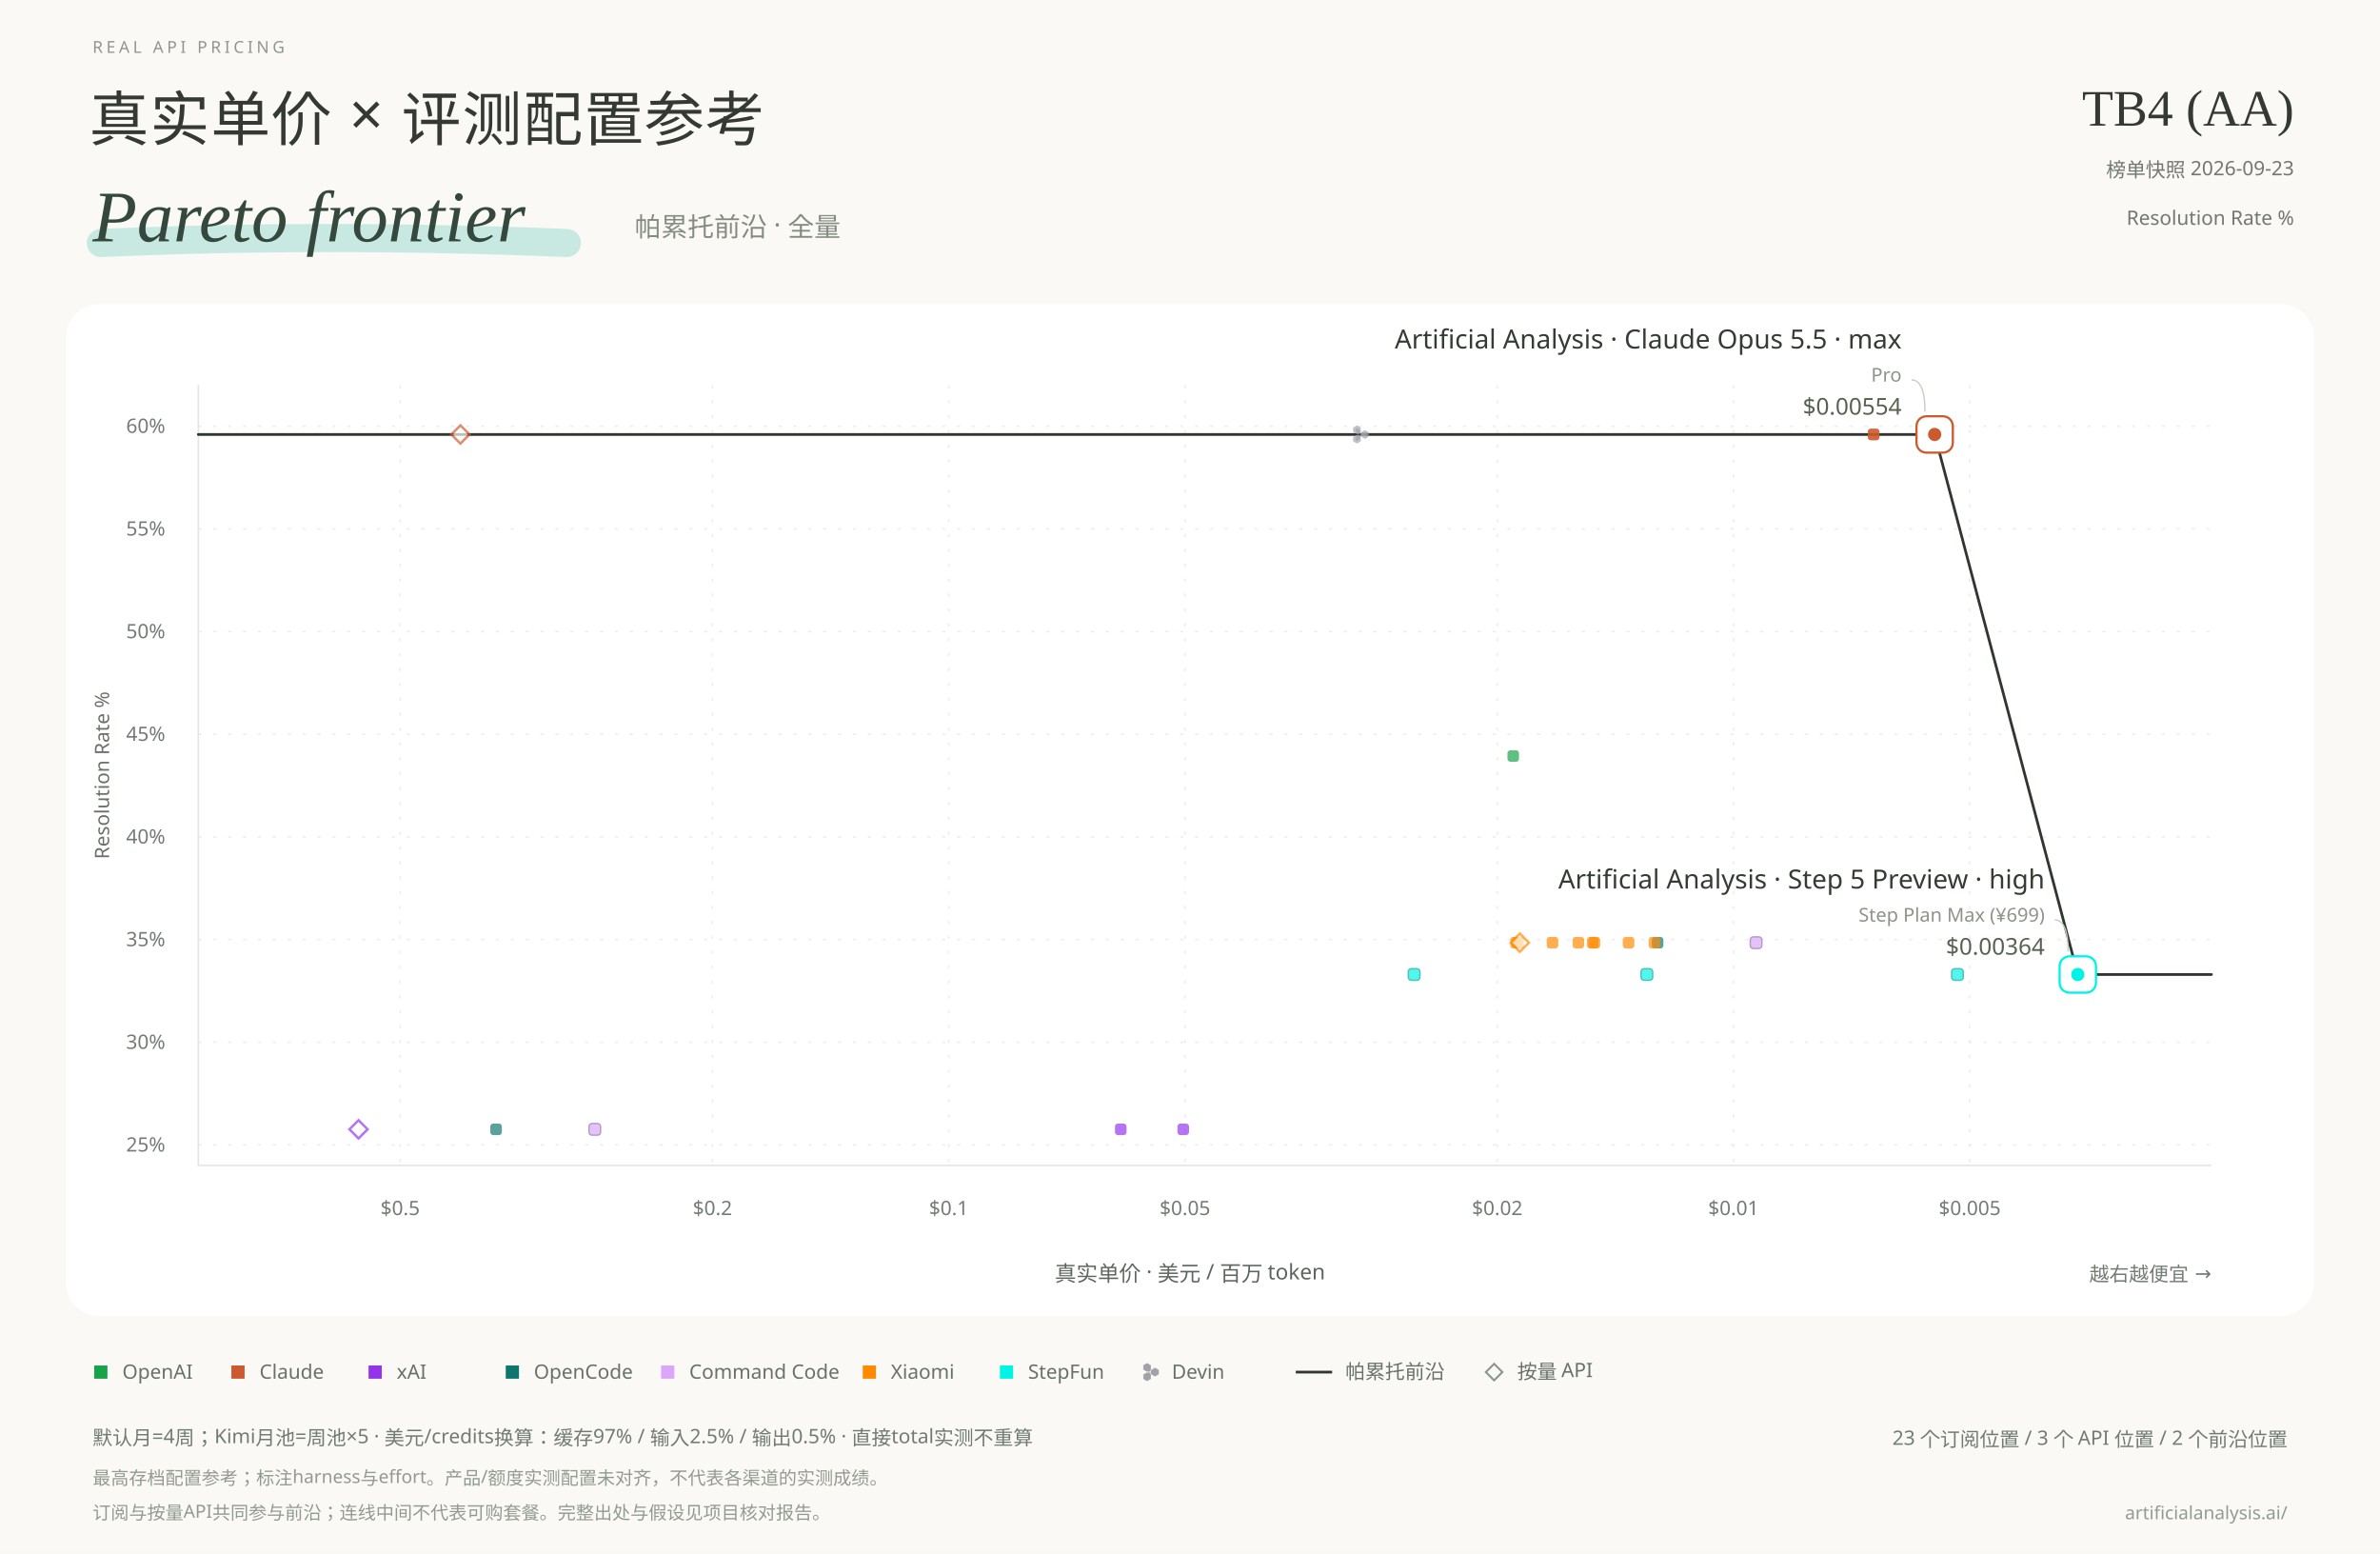
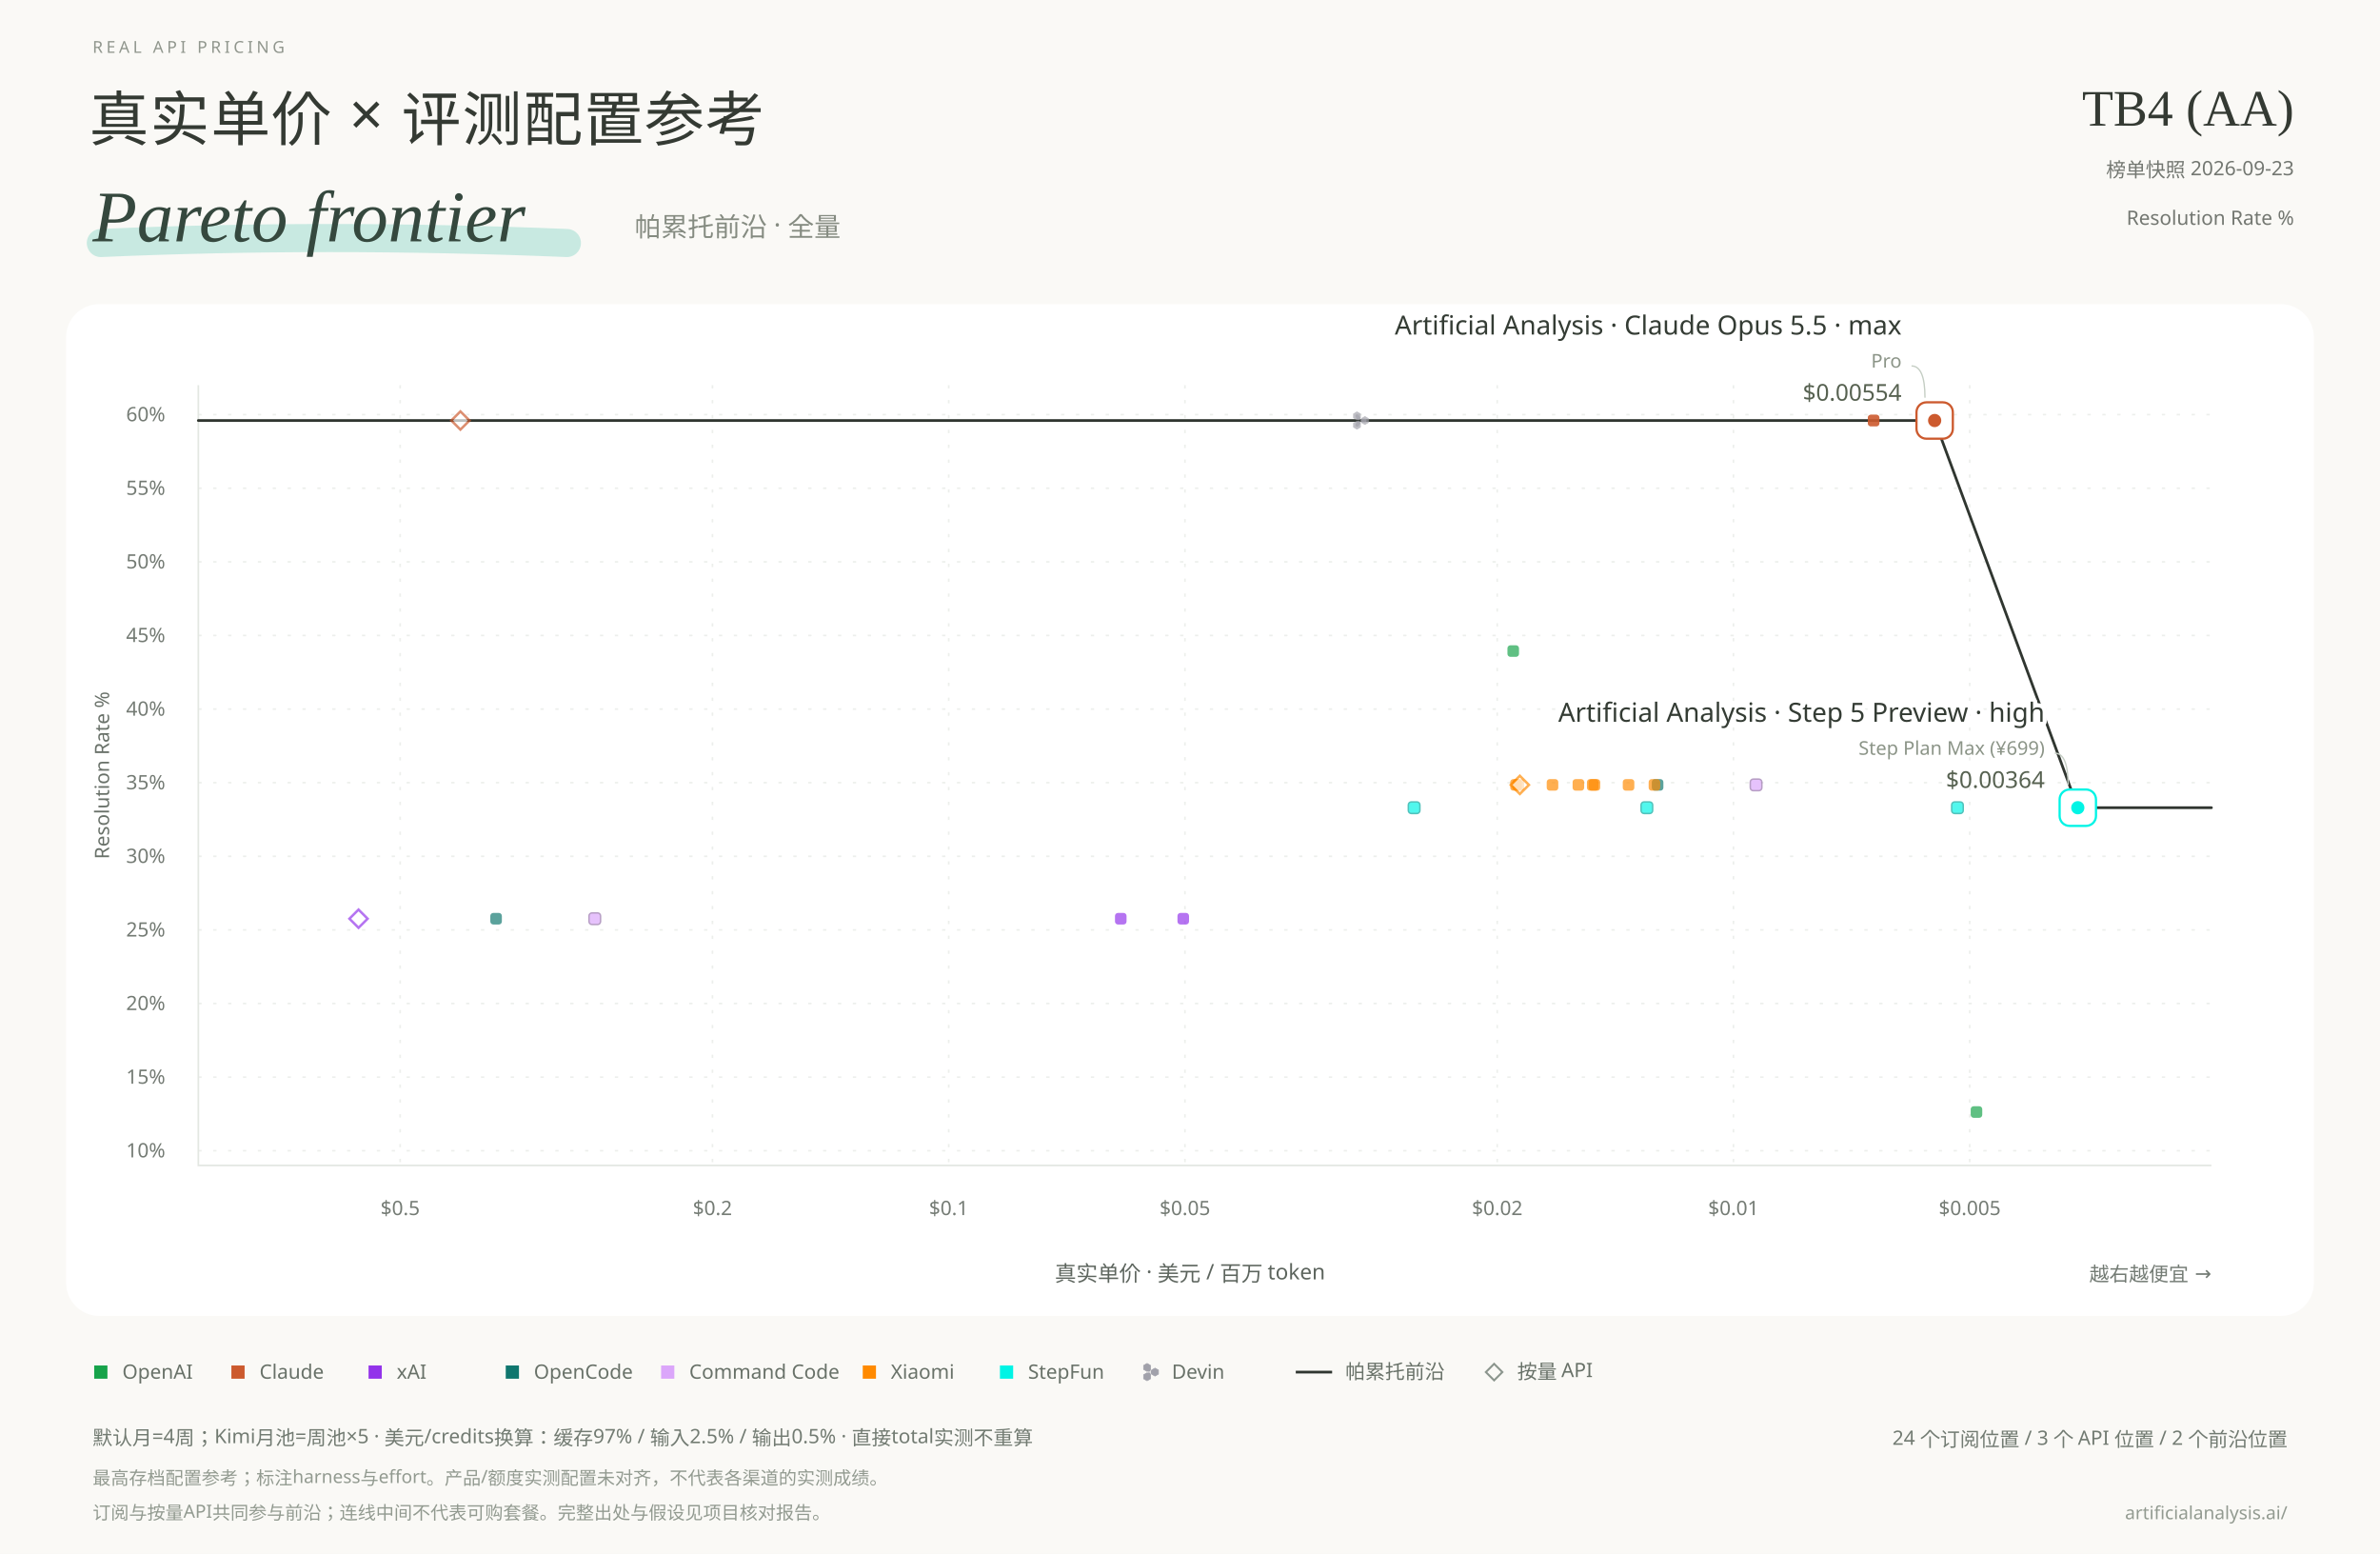
<svg xmlns="http://www.w3.org/2000/svg" width="1440" height="940" viewBox="0 0 1440 940" role="img" aria-labelledby="title desc">
  <style>text{font-family:"Microsoft YaHei","Segoe UI",sans-serif} .serif{font-family:"Times New Roman",serif} .number{font-family:"Segoe UI",sans-serif;font-variant-numeric:tabular-nums} .label-name{paint-order:stroke;stroke:#fff;stroke-width:5px;stroke-linejoin:round} .point:hover{opacity:1}</style>
  <rect width="1440" height="940" fill="#FAF9F6" />
  <text x="56.000" y="32.000" font-size="10" fill="#90968D" text-anchor="start" font-weight="400" letter-spacing="2.1">REAL API PRICING</text>
  <text x="54.000" y="85.000" font-size="36" fill="#343A33" text-anchor="start" font-weight="300" letter-spacing=".8">真实单价 × 评测配置参考</text>
  <path d="M61 147 Q197 141 343 147" stroke="#9FDDD0" stroke-width="17" stroke-linecap="round" opacity=".55" fill="none" />
  <text x="56.000" y="146.000" font-size="44" fill="#35483E" text-anchor="start" font-weight="400" class="serif" font-style="italic">Pareto frontier</text>
  <text x="384.000" y="143.000" font-size="16" fill="#858B81" text-anchor="start" font-weight="300">帕累托前沿 · 全量</text>
  <text x="1388.000" y="76.000" font-size="31" fill="#343A33" text-anchor="end" font-weight="400" class="serif">TB4 (AA)</text>
  <text x="1388.000" y="107.000" font-size="12" fill="#737771" text-anchor="end" font-weight="400">榜单快照  2026-09-23</text>
  <text x="1388.000" y="136.000" font-size="12" fill="#737771" text-anchor="end" font-weight="400">Resolution Rate %</text>
  <rect x="40" y="184" width="1360" height="612" rx="20" fill="#FFFFFF" />
  <path d="M1191.768 233V705" stroke="#E8EBE7" stroke-dasharray="2 7" opacity=".8" />
  <text x="1191.768" y="735.000" font-size="12" fill="#747B74" text-anchor="middle" font-weight="400" class="number">$0.005</text>
  <path d="M1048.832 233V705" stroke="#E8EBE7" stroke-dasharray="2 7" opacity=".8" />
  <text x="1048.832" y="735.000" font-size="12" fill="#747B74" text-anchor="middle" font-weight="400" class="number">$0.01</text>
  <path d="M905.896 233V705" stroke="#E8EBE7" stroke-dasharray="2 7" opacity=".8" />
  <text x="905.896" y="735.000" font-size="12" fill="#747B74" text-anchor="middle" font-weight="400" class="number">$0.02</text>
  <path d="M716.946 233V705" stroke="#E8EBE7" stroke-dasharray="2 7" opacity=".8" />
  <text x="716.946" y="735.000" font-size="12" fill="#747B74" text-anchor="middle" font-weight="400" class="number">$0.05</text>
  <path d="M574.010 233V705" stroke="#E8EBE7" stroke-dasharray="2 7" opacity=".8" />
  <text x="574.010" y="735.000" font-size="12" fill="#747B74" text-anchor="middle" font-weight="400" class="number">$0.1</text>
  <path d="M431.074 233V705" stroke="#E8EBE7" stroke-dasharray="2 7" opacity=".8" />
  <text x="431.074" y="735.000" font-size="12" fill="#747B74" text-anchor="middle" font-weight="400" class="number">$0.2</text>
  <path d="M242.124 233V705" stroke="#E8EBE7" stroke-dasharray="2 7" opacity=".8" />
  <text x="242.124" y="735.000" font-size="12" fill="#747B74" text-anchor="middle" font-weight="400" class="number">$0.5</text>
-   <path d="M120 692.579H1338" stroke="#E8EBE7" stroke-dasharray="2 7" opacity=".8" />
-   <text x="100.000" y="696.579" font-size="12" fill="#747B74" text-anchor="end" font-weight="400" class="number">25%</text>
-   <path d="M120 630.474H1338" stroke="#E8EBE7" stroke-dasharray="2 7" opacity=".8" />
-   <text x="100.000" y="634.474" font-size="12" fill="#747B74" text-anchor="end" font-weight="400" class="number">30%</text>
-   <path d="M120 568.368H1338" stroke="#E8EBE7" stroke-dasharray="2 7" opacity=".8" />
-   <text x="100.000" y="572.368" font-size="12" fill="#747B74" text-anchor="end" font-weight="400" class="number">35%</text>
-   <path d="M120 506.263H1338" stroke="#E8EBE7" stroke-dasharray="2 7" opacity=".8" />
-   <text x="100.000" y="510.263" font-size="12" fill="#747B74" text-anchor="end" font-weight="400" class="number">40%</text>
-   <path d="M120 444.158H1338" stroke="#E8EBE7" stroke-dasharray="2 7" opacity=".8" />
-   <text x="100.000" y="448.158" font-size="12" fill="#747B74" text-anchor="end" font-weight="400" class="number">45%</text>
-   <path d="M120 382.053H1338" stroke="#E8EBE7" stroke-dasharray="2 7" opacity=".8" />
-   <text x="100.000" y="386.053" font-size="12" fill="#747B74" text-anchor="end" font-weight="400" class="number">50%</text>
-   <path d="M120 319.947H1338" stroke="#E8EBE7" stroke-dasharray="2 7" opacity=".8" />
-   <text x="100.000" y="323.947" font-size="12" fill="#747B74" text-anchor="end" font-weight="400" class="number">55%</text>
-   <path d="M120 257.842H1338" stroke="#E8EBE7" stroke-dasharray="2 7" opacity=".8" />
-   <text x="100.000" y="261.842" font-size="12" fill="#747B74" text-anchor="end" font-weight="400" class="number">60%</text>
+   <path d="M120 696.094H1338" stroke="#E8EBE7" stroke-dasharray="2 7" opacity=".8" />
+   <text x="100.000" y="700.094" font-size="12" fill="#747B74" text-anchor="end" font-weight="400" class="number">10%</text>
+   <path d="M120 651.566H1338" stroke="#E8EBE7" stroke-dasharray="2 7" opacity=".8" />
+   <text x="100.000" y="655.566" font-size="12" fill="#747B74" text-anchor="end" font-weight="400" class="number">15%</text>
+   <path d="M120 607.038H1338" stroke="#E8EBE7" stroke-dasharray="2 7" opacity=".8" />
+   <text x="100.000" y="611.038" font-size="12" fill="#747B74" text-anchor="end" font-weight="400" class="number">20%</text>
+   <path d="M120 562.509H1338" stroke="#E8EBE7" stroke-dasharray="2 7" opacity=".8" />
+   <text x="100.000" y="566.509" font-size="12" fill="#747B74" text-anchor="end" font-weight="400" class="number">25%</text>
+   <path d="M120 517.981H1338" stroke="#E8EBE7" stroke-dasharray="2 7" opacity=".8" />
+   <text x="100.000" y="521.981" font-size="12" fill="#747B74" text-anchor="end" font-weight="400" class="number">30%</text>
+   <path d="M120 473.453H1338" stroke="#E8EBE7" stroke-dasharray="2 7" opacity=".8" />
+   <text x="100.000" y="477.453" font-size="12" fill="#747B74" text-anchor="end" font-weight="400" class="number">35%</text>
+   <path d="M120 428.925H1338" stroke="#E8EBE7" stroke-dasharray="2 7" opacity=".8" />
+   <text x="100.000" y="432.925" font-size="12" fill="#747B74" text-anchor="end" font-weight="400" class="number">40%</text>
+   <path d="M120 384.396H1338" stroke="#E8EBE7" stroke-dasharray="2 7" opacity=".8" />
+   <text x="100.000" y="388.396" font-size="12" fill="#747B74" text-anchor="end" font-weight="400" class="number">45%</text>
+   <path d="M120 339.868H1338" stroke="#E8EBE7" stroke-dasharray="2 7" opacity=".8" />
+   <text x="100.000" y="343.868" font-size="12" fill="#747B74" text-anchor="end" font-weight="400" class="number">50%</text>
+   <path d="M120 295.340H1338" stroke="#E8EBE7" stroke-dasharray="2 7" opacity=".8" />
+   <text x="100.000" y="299.340" font-size="12" fill="#747B74" text-anchor="end" font-weight="400" class="number">55%</text>
+   <path d="M120 250.811H1338" stroke="#E8EBE7" stroke-dasharray="2 7" opacity=".8" />
+   <text x="100.000" y="254.811" font-size="12" fill="#747B74" text-anchor="end" font-weight="400" class="number">60%</text>
  <path d="M120 233V705H1338" fill="none" stroke="#E3E7E2" />
  <text x="66.000" y="469.000" font-size="12" fill="#697169" text-anchor="middle" font-weight="400" transform="rotate(-90 66 469.0)">Resolution Rate %</text>
  <text x="720.000" y="775.000" font-size="13" fill="#5D655E" text-anchor="middle" font-weight="400">真实单价 · 美元 / 百万 token</text>
  <text x="1338.000" y="775.000" font-size="12" fill="#737B74" text-anchor="end" font-weight="400">越右越便宜 →</text>
-   <path id="frontier" d="M120.000,262.811 L1170.550,262.811 L1257.156,589.484 L1338.000,589.484" fill="none" stroke="#303630" stroke-width="1.65" stroke-linecap="round" stroke-linejoin="round" />
-   <g class="point" data-billing="subscription" data-frontier="false" data-price="0.019083969" data-score="43.94" data-x="915.564" data-y="457.324" transform="translate(915.564 457.324)">
+   <path id="frontier" d="M120.000,254.374 L1170.550,254.374 L1257.156,488.592 L1338.000,488.592" fill="none" stroke="#303630" stroke-width="1.65" stroke-linecap="round" stroke-linejoin="round" />
+   <g class="point" data-billing="subscription" data-frontier="false" data-price="0.019083969" data-score="43.94" data-x="915.564" data-y="393.836" transform="translate(915.564 393.836)">
    <rect x="-3.5" y="-3.5" width="7" height="7" rx="1.8" fill="#16A34A" opacity=".68" />
  </g>
-   <g class="point" data-billing="subscription" data-frontier="false" data-price="0.029895366" data-score="59.6" data-x="823.005" data-y="262.811" transform="translate(823.005 262.811)">
+   <g class="point" data-billing="subscription" data-frontier="false" data-price="0.0049019608" data-score="12.63" data-x="1195.851" data-y="672.672" transform="translate(1195.851 672.672)">
+     <rect x="-3.5" y="-3.5" width="7" height="7" rx="1.8" fill="#16A34A" opacity=".68" />
+   </g>
+   <g class="point" data-billing="subscription" data-frontier="false" data-price="0.029895366" data-score="59.6" data-x="823.005" data-y="254.374" transform="translate(823.005 254.374)">
    <path d="M0.11,-1.63 L-1.97,-0.43 L-4.05,-1.63 L-4.05,-4.03 L-1.97,-5.23 L0.11,-4.03Z M0.11,4.03 L-1.97,5.23 L-4.05,4.03 L-4.05,1.63 L-1.97,0.43 L0.11,1.63Z M4.91,1.20 L2.83,2.40 L0.75,1.20 L0.75,-1.20 L2.83,-2.40 L4.91,-1.20Z" fill="#A1A1AA" opacity="0.68" stroke="#A1A1AA" stroke-width="0.43" stroke-linejoin="round" />
    <path d="M-0.89,-1.27 L-1.87,-2.69 M-0.89,1.27 L-1.87,2.69 M1.27,0.00 L2.69,0.00" stroke="#A1A1AA" stroke-width="2.16" stroke-linecap="round" opacity="0.68" fill="none" />
  </g>
-   <g class="point" data-billing="subscription" data-frontier="false" data-price="0.0066291018" data-score="59.6" data-x="1133.609" data-y="262.811" transform="translate(1133.609 262.811)">
+   <g class="point" data-billing="subscription" data-frontier="false" data-price="0.0066291018" data-score="59.6" data-x="1133.609" data-y="254.374" transform="translate(1133.609 254.374)">
    <rect x="-3.5" y="-3.5" width="7" height="7" rx="1.8" fill="#CC5A2E" opacity=".68" />
  </g>
-   <g class="point" data-billing="subscription" data-frontier="false" data-price="0.060362173" data-score="25.76" data-x="678.108" data-y="683.139" transform="translate(678.108 683.139)">
+   <g class="point" data-billing="subscription" data-frontier="false" data-price="0.060362173" data-score="25.76" data-x="678.108" data-y="555.741" transform="translate(678.108 555.741)">
    <rect x="-3.5" y="-3.5" width="7" height="7" rx="1.8" fill="#9333EA" opacity=".68" />
  </g>
-   <g class="point" data-billing="subscription" data-frontier="false" data-price="0.050251256" data-score="25.76" data-x="715.912" data-y="683.139" transform="translate(715.912 683.139)">
+   <g class="point" data-billing="subscription" data-frontier="false" data-price="0.050251256" data-score="25.76" data-x="715.912" data-y="555.741" transform="translate(715.912 555.741)">
    <rect x="-3.5" y="-3.5" width="7" height="7" rx="1.8" fill="#9333EA" opacity=".68" />
  </g>
-   <g class="point" data-billing="subscription" data-frontier="false" data-price="0.37735849" data-score="25.76" data-x="300.154" data-y="683.139" transform="translate(300.154 683.139)">
+   <g class="point" data-billing="subscription" data-frontier="false" data-price="0.37735849" data-score="25.76" data-x="300.154" data-y="555.741" transform="translate(300.154 555.741)">
    <rect x="-3.5" y="-3.5" width="7" height="7" rx="1.8" fill="#0F766E" opacity=".68" />
  </g>
-   <g class="point" data-billing="subscription" data-frontier="false" data-price="0.012493753" data-score="34.85" data-x="1002.920" data-y="570.232" transform="translate(1002.920 570.232)">
+   <g class="point" data-billing="subscription" data-frontier="false" data-price="0.012493753" data-score="34.85" data-x="1002.920" data-y="474.789" transform="translate(1002.920 474.789)">
    <rect x="-3.5" y="-3.5" width="7" height="7" rx="1.8" fill="#0F766E" opacity=".68" />
  </g>
-   <g class="point" data-billing="subscription" data-frontier="false" data-price="0.28248588" data-score="25.76" data-x="359.867" data-y="683.139" transform="translate(359.867 683.139)">
+   <g class="point" data-billing="subscription" data-frontier="false" data-price="0.28248588" data-score="25.76" data-x="359.867" data-y="555.741" transform="translate(359.867 555.741)">
    <rect x="-3.5" y="-3.5" width="7" height="7" rx="1.8" fill="#DBA6FA" opacity=".68" stroke="#9571AA" stroke-width=".9" />
  </g>
-   <g class="point" data-billing="subscription" data-frontier="false" data-price="0.0093589144" data-score="34.85" data-x="1062.495" data-y="570.232" transform="translate(1062.495 570.232)">
+   <g class="point" data-billing="subscription" data-frontier="false" data-price="0.0093589144" data-score="34.85" data-x="1062.495" data-y="474.789" transform="translate(1062.495 474.789)">
    <rect x="-3.5" y="-3.5" width="7" height="7" rx="1.8" fill="#DBA6FA" opacity=".68" stroke="#9571AA" stroke-width=".9" />
  </g>
-   <g class="point" data-billing="subscription" data-frontier="false" data-price="0.025524451" data-score="33.3" data-x="855.600" data-y="589.484" transform="translate(855.600 589.484)">
+   <g class="point" data-billing="subscription" data-frontier="false" data-price="0.025524451" data-score="33.3" data-x="855.600" data-y="488.592" transform="translate(855.600 488.592)">
    <rect x="-3.5" y="-3.5" width="7" height="7" rx="1.8" fill="#00F4E5" opacity=".68" stroke="#00A69C" stroke-width=".9" />
  </g>
-   <g class="point" data-billing="subscription" data-frontier="false" data-price="0.012893591" data-score="33.3" data-x="996.424" data-y="589.484" transform="translate(996.424 589.484)">
+   <g class="point" data-billing="subscription" data-frontier="false" data-price="0.012893591" data-score="33.3" data-x="996.424" data-y="488.592" transform="translate(996.424 488.592)">
    <rect x="-3.5" y="-3.5" width="7" height="7" rx="1.8" fill="#00F4E5" opacity=".68" stroke="#00A69C" stroke-width=".9" />
  </g>
-   <g class="point" data-billing="subscription" data-frontier="false" data-price="0.0051833009" data-score="33.3" data-x="1184.343" data-y="589.484" transform="translate(1184.343 589.484)">
+   <g class="point" data-billing="subscription" data-frontier="false" data-price="0.0051833009" data-score="33.3" data-x="1184.343" data-y="488.592" transform="translate(1184.343 488.592)">
    <rect x="-3.5" y="-3.5" width="7" height="7" rx="1.8" fill="#00F4E5" opacity=".68" stroke="#00A69C" stroke-width=".9" />
  </g>
-   <g class="point" data-billing="subscription" data-frontier="true" data-price="0.0036413211" data-score="33.3" data-x="1257.156" data-y="589.484" transform="translate(1257.156 589.484)">
+   <g class="point" data-billing="subscription" data-frontier="true" data-price="0.0036413211" data-score="33.3" data-x="1257.156" data-y="488.592" transform="translate(1257.156 488.592)">
    <rect x="-11" y="-11" width="22" height="22" rx="6" fill="#FFF" stroke="#00F4E5" stroke-width="1.35" />
    <circle r="4" fill="#00F4E5" />
  </g>
-   <g class="point" data-billing="subscription" data-frontier="false" data-price="0.018927445" data-score="34.85" data-x="917.263" data-y="570.232" transform="translate(917.263 570.232)">
+   <g class="point" data-billing="subscription" data-frontier="false" data-price="0.018927445" data-score="34.85" data-x="917.263" data-y="474.789" transform="translate(917.263 474.789)">
    <rect x="-3.5" y="-3.5" width="7" height="7" rx="1.8" fill="#FF8A00" opacity=".68" />
  </g>
-   <g class="point" data-billing="subscription" data-frontier="false" data-price="0.01511335" data-score="34.85" data-x="963.668" data-y="570.232" transform="translate(963.668 570.232)">
+   <g class="point" data-billing="subscription" data-frontier="false" data-price="0.01511335" data-score="34.85" data-x="963.668" data-y="474.789" transform="translate(963.668 474.789)">
    <rect x="-3.5" y="-3.5" width="7" height="7" rx="1.8" fill="#FF8A00" opacity=".68" />
  </g>
-   <g class="point" data-billing="subscription" data-frontier="false" data-price="0.01880141" data-score="34.85" data-x="918.640" data-y="570.232" transform="translate(918.640 570.232)">
+   <g class="point" data-billing="subscription" data-frontier="false" data-price="0.01880141" data-score="34.85" data-x="918.640" data-y="474.789" transform="translate(918.640 474.789)">
    <rect x="-3.5" y="-3.5" width="7" height="7" rx="1.8" fill="#FF8A00" opacity=".68" />
  </g>
-   <g class="point" data-billing="subscription" data-frontier="false" data-price="0.015037594" data-score="34.85" data-x="964.704" data-y="570.232" transform="translate(964.704 570.232)">
+   <g class="point" data-billing="subscription" data-frontier="false" data-price="0.015037594" data-score="34.85" data-x="964.704" data-y="474.789" transform="translate(964.704 474.789)">
    <rect x="-3.5" y="-3.5" width="7" height="7" rx="1.8" fill="#FF8A00" opacity=".68" />
  </g>
-   <g class="point" data-billing="subscription" data-frontier="false" data-price="0.017006803" data-score="34.85" data-x="939.327" data-y="570.232" transform="translate(939.327 570.232)">
+   <g class="point" data-billing="subscription" data-frontier="false" data-price="0.017006803" data-score="34.85" data-x="939.327" data-y="474.789" transform="translate(939.327 474.789)">
    <rect x="-3.5" y="-3.5" width="7" height="7" rx="1.8" fill="#FF8A00" opacity=".68" />
  </g>
-   <g class="point" data-billing="subscription" data-frontier="false" data-price="0.013605442" data-score="34.85" data-x="985.342" data-y="570.232" transform="translate(985.342 570.232)">
+   <g class="point" data-billing="subscription" data-frontier="false" data-price="0.013605442" data-score="34.85" data-x="985.342" data-y="474.789" transform="translate(985.342 474.789)">
    <rect x="-3.5" y="-3.5" width="7" height="7" rx="1.8" fill="#FF8A00" opacity=".68" />
  </g>
-   <g class="point" data-billing="subscription" data-frontier="false" data-price="0.015762926" data-score="34.85" data-x="954.990" data-y="570.232" transform="translate(954.990 570.232)">
+   <g class="point" data-billing="subscription" data-frontier="false" data-price="0.015762926" data-score="34.85" data-x="954.990" data-y="474.789" transform="translate(954.990 474.789)">
    <rect x="-3.5" y="-3.5" width="7" height="7" rx="1.8" fill="#FF8A00" opacity=".68" />
  </g>
-   <g class="point" data-billing="subscription" data-frontier="false" data-price="0.01261034" data-score="34.85" data-x="1001.005" data-y="570.232" transform="translate(1001.005 570.232)">
+   <g class="point" data-billing="subscription" data-frontier="false" data-price="0.01261034" data-score="34.85" data-x="1001.005" data-y="474.789" transform="translate(1001.005 474.789)">
    <rect x="-3.5" y="-3.5" width="7" height="7" rx="1.8" fill="#FF8A00" opacity=".68" />
  </g>
-   <g class="point" data-billing="subscription" data-frontier="true" data-price="0.0055418549" data-score="59.6" data-x="1170.550" data-y="262.811" transform="translate(1170.550 262.811)">
+   <g class="point" data-billing="subscription" data-frontier="true" data-price="0.0055418549" data-score="59.6" data-x="1170.550" data-y="254.374" transform="translate(1170.550 254.374)">
    <rect x="-11" y="-11" width="22" height="22" rx="6" fill="#FFF" stroke="#CC5A2E" stroke-width="1.35" />
    <circle r="4" fill="#CC5A2E" />
  </g>
-   <g class="point" data-billing="subscription" data-frontier="false" data-price="0.0066290139" data-score="59.6" data-x="1133.612" data-y="262.811" transform="translate(1133.612 262.811)">
+   <g class="point" data-billing="subscription" data-frontier="false" data-price="0.0066290139" data-score="59.6" data-x="1133.612" data-y="254.374" transform="translate(1133.612 254.374)">
    <rect x="-3.5" y="-3.5" width="7" height="7" rx="1.8" fill="#CC5A2E" opacity=".68" />
  </g>
-   <g class="point" data-billing="metered" data-frontier="false" data-price="0.565" data-score="25.76" data-x="216.921" data-y="683.139" transform="translate(216.921 683.139)">
+   <g class="point" data-billing="metered" data-frontier="false" data-price="0.565" data-score="25.76" data-x="216.921" data-y="555.741" transform="translate(216.921 555.741)">
    <path d="M0 -5.5L5.5 0 0 5.5 -5.5 0Z" fill="white" stroke="#9333EA" stroke-width="1.5" opacity=".68" />
  </g>
-   <g class="point" data-billing="metered" data-frontier="false" data-price="0.018717" data-score="34.85" data-x="919.568" data-y="570.232" transform="translate(919.568 570.232)">
+   <g class="point" data-billing="metered" data-frontier="false" data-price="0.018717" data-score="34.85" data-x="919.568" data-y="474.789" transform="translate(919.568 474.789)">
    <path d="M0 -5.5L5.5 0 0 5.5 -5.5 0Z" fill="white" stroke="#FF8A00" stroke-width="1.5" opacity=".68" />
  </g>
-   <g class="point" data-billing="metered" data-frontier="false" data-price="0.419" data-score="59.6" data-x="278.569" data-y="262.811" transform="translate(278.569 262.811)">
+   <g class="point" data-billing="metered" data-frontier="false" data-price="0.419" data-score="59.6" data-x="278.569" data-y="254.374" transform="translate(278.569 254.374)">
    <path d="M0 -5.5L5.5 0 0 5.5 -5.5 0Z" fill="white" stroke="#CC5A2E" stroke-width="1.5" opacity=".68" />
  </g>
  <g class="front-label" data-model="claude-opus-5.5">
-     <path d="M1164.692,249.002Q1164.692,229.811 1156.550,229.811" stroke="#C4CDC3" stroke-width=".8" fill="none" />
-     <text x="1150.550" y="210.811" font-size="16" fill="#343C34" text-anchor="end" font-weight="400" class="label-name">Artificial Analysis · Claude Opus 5.5 · max</text>
-     <text x="1150.550" y="230.811" font-size="11.5" fill="#8B9487" text-anchor="end" font-weight="400">Pro</text>
-     <text x="1150.550" y="250.811" font-size="14" fill="#566150" text-anchor="end" font-weight="400" class="number">$0.00554</text>
+     <path d="M1164.692,240.565Q1164.692,221.374 1156.550,221.374" stroke="#C4CDC3" stroke-width=".8" fill="none" />
+     <text x="1150.550" y="202.374" font-size="16" fill="#343C34" text-anchor="end" font-weight="400" class="label-name">Artificial Analysis · Claude Opus 5.5 · max</text>
+     <text x="1150.550" y="222.374" font-size="11.5" fill="#8B9487" text-anchor="end" font-weight="400">Pro</text>
+     <text x="1150.550" y="242.374" font-size="14" fill="#566150" text-anchor="end" font-weight="400" class="number">$0.00554</text>
  </g>
  <g class="front-label" data-model="step-5-preview">
-     <path d="M1251.298,575.675Q1251.298,556.484 1243.156,556.484" stroke="#C4CDC3" stroke-width=".8" fill="none" />
-     <text x="1237.156" y="537.484" font-size="16" fill="#343C34" text-anchor="end" font-weight="400" class="label-name">Artificial Analysis · Step 5 Preview · high</text>
-     <text x="1237.156" y="557.484" font-size="11.5" fill="#8B9487" text-anchor="end" font-weight="400">Step Plan Max (¥699)</text>
-     <text x="1237.156" y="577.484" font-size="14" fill="#566150" text-anchor="end" font-weight="400" class="number">$0.00364</text>
+     <path d="M1251.298,474.784Q1251.298,455.592 1243.156,455.592" stroke="#C4CDC3" stroke-width=".8" fill="none" />
+     <text x="1237.156" y="436.592" font-size="16" fill="#343C34" text-anchor="end" font-weight="400" class="label-name">Artificial Analysis · Step 5 Preview · high</text>
+     <text x="1237.156" y="456.592" font-size="11.5" fill="#8B9487" text-anchor="end" font-weight="400">Step Plan Max (¥699)</text>
+     <text x="1237.156" y="476.592" font-size="14" fill="#566150" text-anchor="end" font-weight="400" class="number">$0.00364</text>
  </g>
  <rect x="57" y="826" width="8" height="8" fill="#16A34A" />
  <text x="74.000" y="834.000" font-size="12" fill="#687168" text-anchor="start" font-weight="400">OpenAI</text>
  <rect x="140" y="826" width="8" height="8" fill="#CC5A2E" />
  <text x="157.000" y="834.000" font-size="12" fill="#687168" text-anchor="start" font-weight="400">Claude</text>
  <rect x="223" y="826" width="8" height="8" fill="#9333EA" />
  <text x="240.000" y="834.000" font-size="12" fill="#687168" text-anchor="start" font-weight="400">xAI</text>
  <rect x="306" y="826" width="8" height="8" fill="#0F766E" />
  <text x="323.000" y="834.000" font-size="12" fill="#687168" text-anchor="start" font-weight="400">OpenCode</text>
  <rect x="400" y="826" width="8" height="8" fill="#DBA6FA" />
  <text x="417.000" y="834.000" font-size="12" fill="#687168" text-anchor="start" font-weight="400">Command Code</text>
  <rect x="522" y="826" width="8" height="8" fill="#FF8A00" />
  <text x="539.000" y="834.000" font-size="12" fill="#687168" text-anchor="start" font-weight="400">Xiaomi</text>
  <rect x="605" y="826" width="8" height="8" fill="#00F4E5" />
  <text x="622.000" y="834.000" font-size="12" fill="#687168" text-anchor="start" font-weight="400">StepFun</text>
  <path d="M696.11,828.37 L694.03,829.57 L691.95,828.37 L691.95,825.97 L694.03,824.77 L696.11,825.97Z M696.11,834.03 L694.03,835.23 L691.95,834.03 L691.95,831.63 L694.03,830.43 L696.11,831.63Z M700.91,831.20 L698.83,832.40 L696.75,831.20 L696.75,828.80 L698.83,827.60 L700.91,828.80Z" fill="#A1A1AA" opacity="1.0" stroke="#A1A1AA" stroke-width="0.43" stroke-linejoin="round" />
  <path d="M695.11,828.73 L694.13,827.31 M695.11,831.27 L694.13,832.69 M697.27,830.00 L698.69,830.00" stroke="#A1A1AA" stroke-width="2.16" stroke-linecap="round" opacity="1.0" fill="none" />
  <text x="709.000" y="834.000" font-size="12" fill="#687168" text-anchor="start" font-weight="400">Devin</text>
  <path d="M784 830h22" stroke="#303630" stroke-width="1.65" />
  <text x="814.000" y="834.000" font-size="12" fill="#687168" text-anchor="start" font-weight="400">帕累托前沿</text>
  <path d="M904 825l5 5-5 5-5-5Z" fill="none" stroke="#8B958D" stroke-width="1.2" />
  <text x="918.000" y="834.000" font-size="12" fill="#687168" text-anchor="start" font-weight="400">按量 API</text>
  <text x="56.000" y="874.000" font-size="12" fill="#727B72" text-anchor="start" font-weight="400">默认月=4周；Kimi月池=周池×5 · 美元/credits换算：缓存97% / 输入2.5% / 输出0.5% · 直接total实测不重算</text>
-   <text x="1384.000" y="874.000" font-size="12" fill="#727B72" text-anchor="end" font-weight="400">23 个订阅位置 / 3 个 API 位置 / 2 个前沿位置</text>
+   <text x="1384.000" y="874.000" font-size="12" fill="#727B72" text-anchor="end" font-weight="400">24 个订阅位置 / 3 个 API 位置 / 2 个前沿位置</text>
  <text x="56.000" y="898.000" font-size="11" fill="#929A90" text-anchor="start" font-weight="400">最高存档配置参考；标注harness与effort。产品/额度实测配置未对齐，不代表各渠道的实测成绩。</text>
  <text x="56.000" y="919.000" font-size="11" fill="#929A90" text-anchor="start" font-weight="400">订阅与按量API共同参与前沿；连线中间不代表可购套餐。完整出处与假设见项目核对报告。</text>
  <text x="1384.000" y="919.000" font-size="11" fill="#929A90" text-anchor="end" font-weight="400">artificialanalysis.ai/</text>
</svg>
